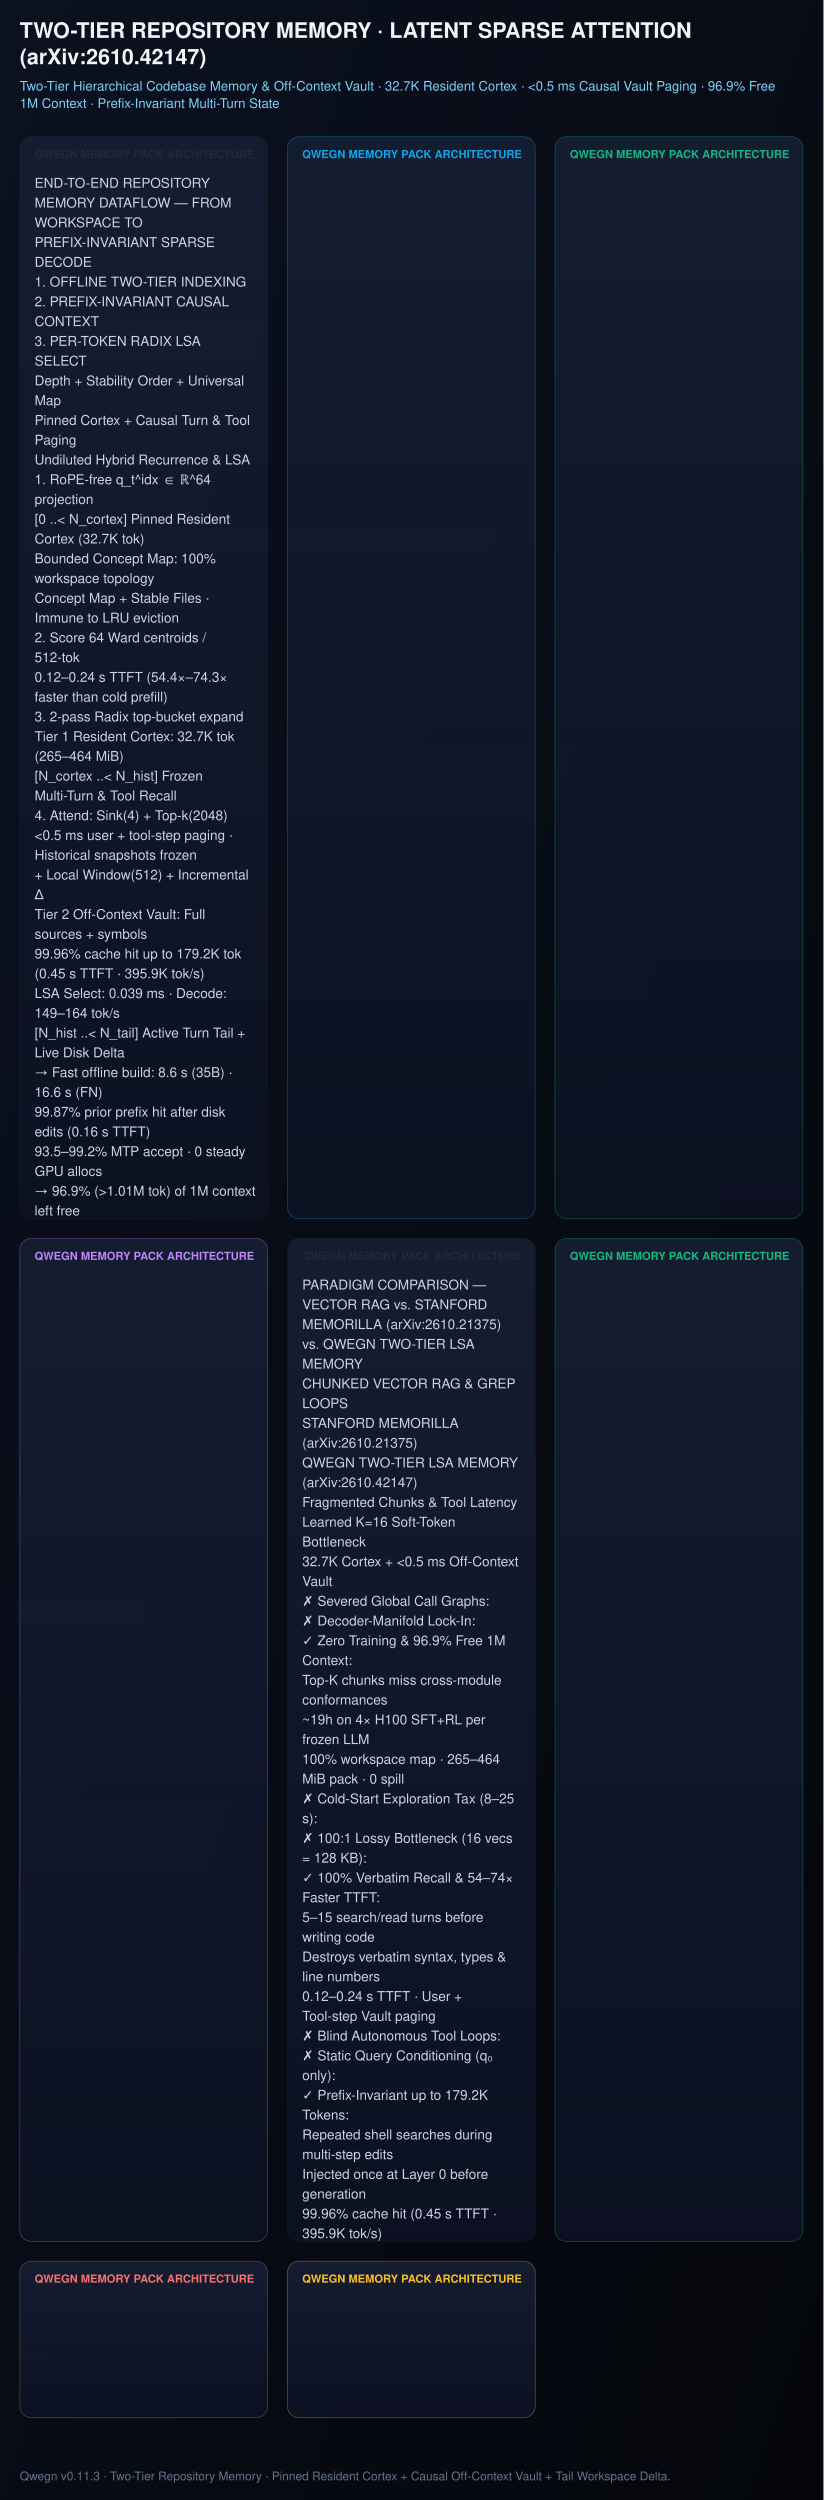
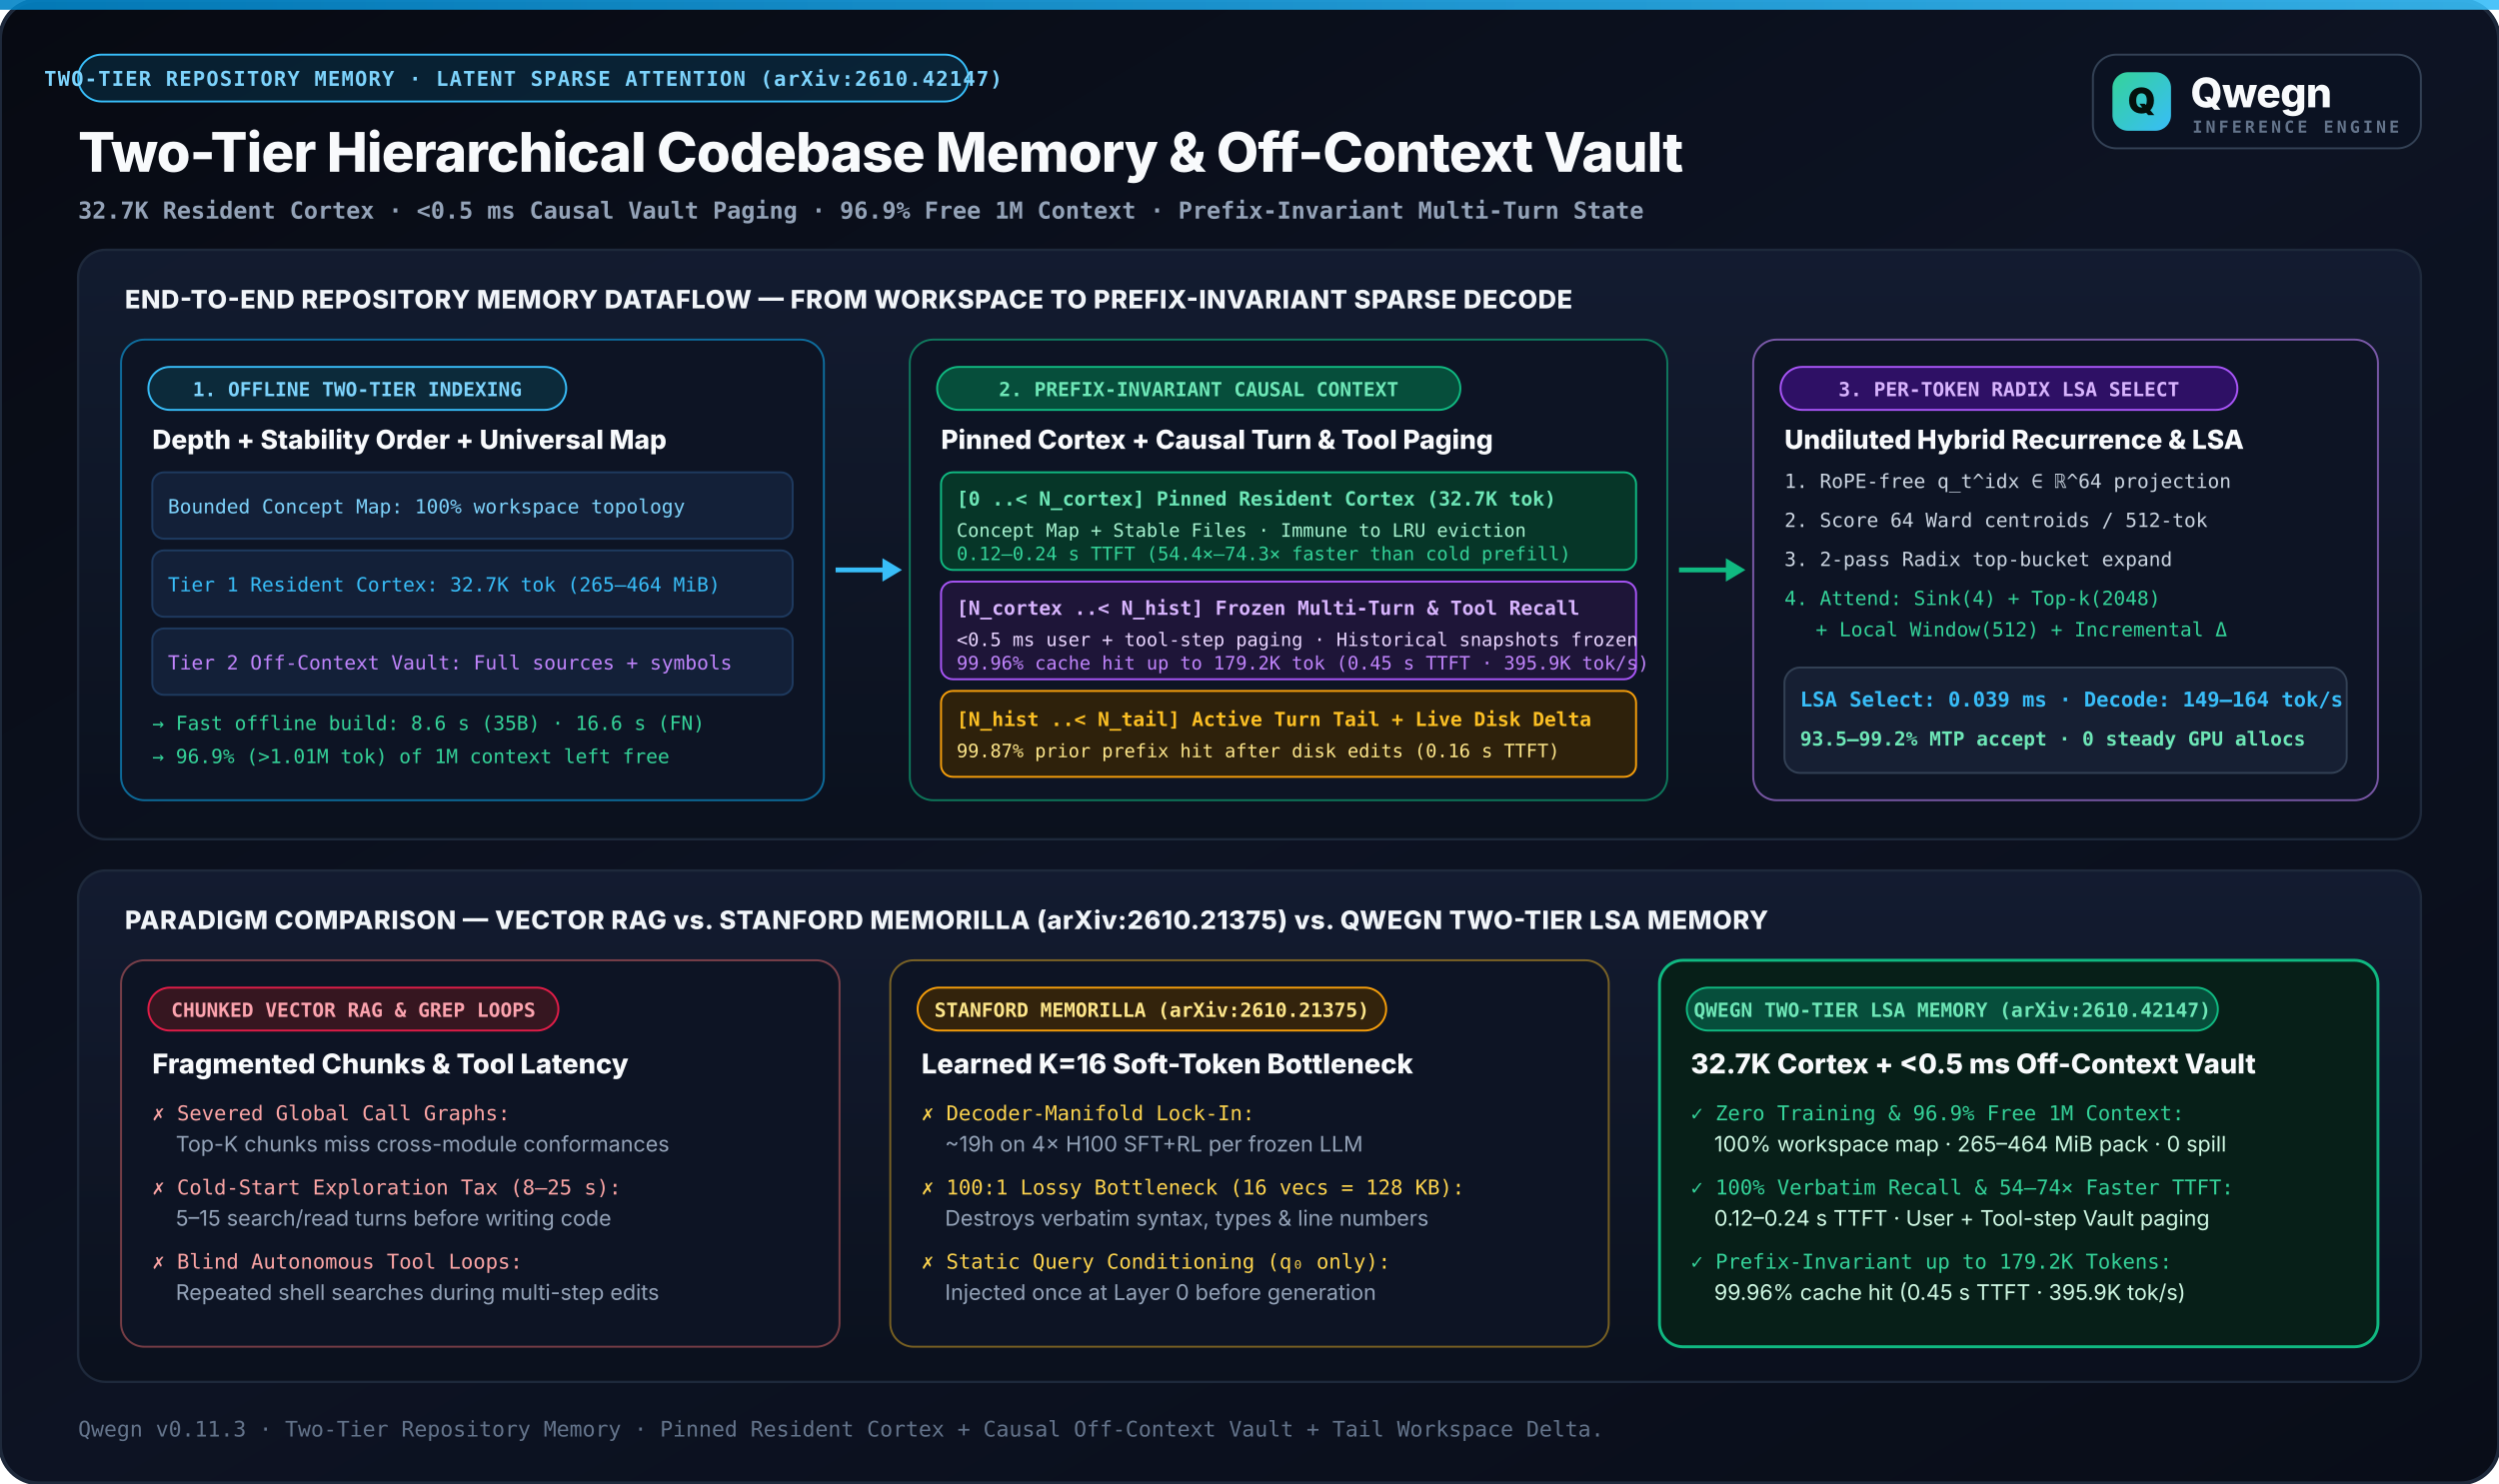
- <svg xmlns="http://www.w3.org/2000/svg" viewBox="0 0 1000 3036" width="1000" height="3036">
+ <svg xmlns="http://www.w3.org/2000/svg" viewBox="0 0 1280 760" width="1280" height="760">
  <defs>
-     <linearGradient id="bg" x1="0%" y1="0%" x2="100%" y2="100%">
-       <stop offset="0%" stop-color="#0b1120" />
-       <stop offset="100%" stop-color="#04060a" />
+     <linearGradient id="bg" x1="0" y1="0" x2="1" y2="1">
+       <stop offset="0" stop-color="#070a12" />
+       <stop offset="0.5" stop-color="#0d1323" />
+       <stop offset="1" stop-color="#090d18" />
    </linearGradient>
-     <linearGradient id="card" x1="0%" y1="0%" x2="0%" y2="100%">
-       <stop offset="0%" stop-color="#151d31" stop-opacity="0.97" />
-       <stop offset="100%" stop-color="#0c1122" stop-opacity="0.95" />
+     <linearGradient id="card" x1="0" y1="0" x2="0" y2="1">
+       <stop offset="0" stop-color="#131c31" stop-opacity="0.94" />
+       <stop offset="1" stop-color="#0b101d" stop-opacity="0.97" />
    </linearGradient>
+     <linearGradient id="cyGrad" x1="0" y1="0" x2="1" y2="0">
+       <stop offset="0" stop-color="#0284c7" />
+       <stop offset="1" stop-color="#38bdf8" />
+     </linearGradient>
+     <linearGradient id="mark" x1="0" y1="0" x2="1" y2="1">
+       <stop offset="0" stop-color="#34d399" />
+       <stop offset="1" stop-color="#38bdf8" />
+     </linearGradient>
+     <style>
+       .sans { font-family: -apple-system, BlinkMacSystemFont, "SF Pro Display", "Inter", system-ui, sans-serif; }
+       .mono { font-family: "SF Mono", "JetBrains Mono", Menlo, Consolas, monospace; }
+       .ct { font-size: 13px; font-weight: 800; fill: #f1f5f9; letter-spacing: 0.3px; }
+     </style>
  </defs>
-   <rect width="1000" height="3036" fill="url(#bg)" />
-   <text x="24" y="46" font-family="Helvetica Neue,Helvetica,Arial" font-size="26" font-weight="bold" fill="#f1f5f9">TWO-TIER REPOSITORY MEMORY · LATENT SPARSE ATTENTION</text>
-   <text x="24" y="78" font-family="Helvetica Neue,Helvetica,Arial" font-size="26" font-weight="bold" fill="#f1f5f9">(arXiv:2610.42147)</text>
-   <text x="24" y="110" font-family="Helvetica,Arial" font-size="16" fill="#7dd3fc">Two-Tier Hierarchical Codebase Memory &amp; Off-Context Vault · 32.7K Resident Cortex · &lt;0.5 ms Causal Vault Paging · 96.9% Free</text>
-   <text x="24" y="131" font-family="Helvetica,Arial" font-size="16" fill="#7dd3fc">1M Context · Prefix-Invariant Multi-Turn State</text>
-   <rect x="24" y="166" width="301" height="1314" rx="14" fill="url(#card)" stroke="#1e293b" stroke-opacity="0.35" />
-   <text x="42" y="192" font-family="Helvetica,Arial" font-size="13.5" font-weight="bold" fill="#1e293b">QWEGN MEMORY PACK ARCHITECTURE</text>
-   <text x="42" y="228" font-family="Helvetica,Arial" font-size="16.5" fill="#cbd5e1">END-TO-END REPOSITORY</text>
-   <text x="42" y="252" font-family="Helvetica,Arial" font-size="16.5" fill="#cbd5e1">MEMORY DATAFLOW — FROM</text>
-   <text x="42" y="276" font-family="Helvetica,Arial" font-size="16.5" fill="#cbd5e1">WORKSPACE TO</text>
-   <text x="42" y="300" font-family="Helvetica,Arial" font-size="16.5" fill="#cbd5e1">PREFIX-INVARIANT SPARSE</text>
-   <text x="42" y="324" font-family="Helvetica,Arial" font-size="16.5" fill="#cbd5e1">DECODE</text>
-   <text x="42" y="348" font-family="Helvetica,Arial" font-size="16.5" fill="#cbd5e1">1. OFFLINE TWO-TIER INDEXING</text>
-   <text x="42" y="372" font-family="Helvetica,Arial" font-size="16.5" fill="#cbd5e1">2. PREFIX-INVARIANT CAUSAL</text>
-   <text x="42" y="396" font-family="Helvetica,Arial" font-size="16.5" fill="#cbd5e1">CONTEXT</text>
-   <text x="42" y="420" font-family="Helvetica,Arial" font-size="16.5" fill="#cbd5e1">3. PER-TOKEN RADIX LSA</text>
-   <text x="42" y="444" font-family="Helvetica,Arial" font-size="16.5" fill="#cbd5e1">SELECT</text>
-   <text x="42" y="468" font-family="Helvetica,Arial" font-size="16.5" fill="#cbd5e1">Depth + Stability Order + Universal</text>
-   <text x="42" y="492" font-family="Helvetica,Arial" font-size="16.5" fill="#cbd5e1">Map</text>
-   <text x="42" y="516" font-family="Helvetica,Arial" font-size="16.5" fill="#cbd5e1">Pinned Cortex + Causal Turn &amp; Tool</text>
-   <text x="42" y="540" font-family="Helvetica,Arial" font-size="16.5" fill="#cbd5e1">Paging</text>
-   <text x="42" y="564" font-family="Helvetica,Arial" font-size="16.5" fill="#cbd5e1">Undiluted Hybrid Recurrence &amp; LSA</text>
-   <text x="42" y="588" font-family="Helvetica,Arial" font-size="16.5" fill="#cbd5e1">1. RoPE-free q_t^idx ∈ ℝ^64</text>
-   <text x="42" y="612" font-family="Helvetica,Arial" font-size="16.5" fill="#cbd5e1">projection</text>
-   <text x="42" y="636" font-family="Helvetica,Arial" font-size="16.5" fill="#cbd5e1">[0 ..&lt; N_cortex] Pinned Resident</text>
-   <text x="42" y="660" font-family="Helvetica,Arial" font-size="16.5" fill="#cbd5e1">Cortex (32.7K tok)</text>
-   <text x="42" y="684" font-family="Helvetica,Arial" font-size="16.5" fill="#cbd5e1">Bounded Concept Map: 100%</text>
-   <text x="42" y="708" font-family="Helvetica,Arial" font-size="16.5" fill="#cbd5e1">workspace topology</text>
-   <text x="42" y="732" font-family="Helvetica,Arial" font-size="16.5" fill="#cbd5e1">Concept Map + Stable Files ·</text>
-   <text x="42" y="756" font-family="Helvetica,Arial" font-size="16.5" fill="#cbd5e1">Immune to LRU eviction</text>
-   <text x="42" y="780" font-family="Helvetica,Arial" font-size="16.5" fill="#cbd5e1">2. Score 64 Ward centroids /</text>
-   <text x="42" y="804" font-family="Helvetica,Arial" font-size="16.5" fill="#cbd5e1">512-tok</text>
-   <text x="42" y="828" font-family="Helvetica,Arial" font-size="16.5" fill="#cbd5e1">0.12–0.24 s TTFT (54.4×–74.3×</text>
-   <text x="42" y="852" font-family="Helvetica,Arial" font-size="16.5" fill="#cbd5e1">faster than cold prefill)</text>
-   <text x="42" y="876" font-family="Helvetica,Arial" font-size="16.5" fill="#cbd5e1">3. 2-pass Radix top-bucket expand</text>
-   <text x="42" y="900" font-family="Helvetica,Arial" font-size="16.5" fill="#cbd5e1">Tier 1 Resident Cortex: 32.7K tok</text>
-   <text x="42" y="924" font-family="Helvetica,Arial" font-size="16.5" fill="#cbd5e1">(265–464 MiB)</text>
-   <text x="42" y="948" font-family="Helvetica,Arial" font-size="16.5" fill="#cbd5e1">[N_cortex ..&lt; N_hist] Frozen</text>
-   <text x="42" y="972" font-family="Helvetica,Arial" font-size="16.5" fill="#cbd5e1">Multi-Turn &amp; Tool Recall</text>
-   <text x="42" y="996" font-family="Helvetica,Arial" font-size="16.5" fill="#cbd5e1">4. Attend: Sink(4) + Top-k(2048)</text>
-   <text x="42" y="1020" font-family="Helvetica,Arial" font-size="16.5" fill="#cbd5e1">&lt;0.5 ms user + tool-step paging ·</text>
-   <text x="42" y="1044" font-family="Helvetica,Arial" font-size="16.5" fill="#cbd5e1">Historical snapshots frozen</text>
-   <text x="42" y="1068" font-family="Helvetica,Arial" font-size="16.5" fill="#cbd5e1">+ Local Window(512) + Incremental</text>
-   <text x="42" y="1092" font-family="Helvetica,Arial" font-size="16.5" fill="#cbd5e1">Δ</text>
-   <text x="42" y="1116" font-family="Helvetica,Arial" font-size="16.5" fill="#cbd5e1">Tier 2 Off-Context Vault: Full</text>
-   <text x="42" y="1140" font-family="Helvetica,Arial" font-size="16.5" fill="#cbd5e1">sources + symbols</text>
-   <text x="42" y="1164" font-family="Helvetica,Arial" font-size="16.5" fill="#cbd5e1">99.96% cache hit up to 179.2K tok</text>
-   <text x="42" y="1188" font-family="Helvetica,Arial" font-size="16.5" fill="#cbd5e1">(0.45 s TTFT · 395.9K tok/s)</text>
-   <text x="42" y="1212" font-family="Helvetica,Arial" font-size="16.5" fill="#cbd5e1">LSA Select: 0.039 ms · Decode:</text>
-   <text x="42" y="1236" font-family="Helvetica,Arial" font-size="16.5" fill="#cbd5e1">149–164 tok/s</text>
-   <text x="42" y="1260" font-family="Helvetica,Arial" font-size="16.5" fill="#cbd5e1">[N_hist ..&lt; N_tail] Active Turn Tail +</text>
-   <text x="42" y="1284" font-family="Helvetica,Arial" font-size="16.5" fill="#cbd5e1">Live Disk Delta</text>
-   <text x="42" y="1308" font-family="Helvetica,Arial" font-size="16.5" fill="#cbd5e1">→ Fast offline build: 8.6 s (35B) ·</text>
-   <text x="42" y="1332" font-family="Helvetica,Arial" font-size="16.5" fill="#cbd5e1">16.6 s (FN)</text>
-   <text x="42" y="1356" font-family="Helvetica,Arial" font-size="16.5" fill="#cbd5e1">99.87% prior prefix hit after disk</text>
-   <text x="42" y="1380" font-family="Helvetica,Arial" font-size="16.5" fill="#cbd5e1">edits (0.16 s TTFT)</text>
-   <text x="42" y="1404" font-family="Helvetica,Arial" font-size="16.5" fill="#cbd5e1">93.5–99.2% MTP accept · 0 steady</text>
-   <text x="42" y="1428" font-family="Helvetica,Arial" font-size="16.5" fill="#cbd5e1">GPU allocs</text>
-   <text x="42" y="1452" font-family="Helvetica,Arial" font-size="16.5" fill="#cbd5e1">→ 96.9% (&gt;1.01M tok) of 1M context</text>
-   <text x="42" y="1476" font-family="Helvetica,Arial" font-size="16.5" fill="#cbd5e1">left free</text>
-   <rect x="349" y="166" width="301" height="1314" rx="14" fill="url(#card)" stroke="#0ea5e9" stroke-opacity="0.35" />
-   <text x="367" y="192" font-family="Helvetica,Arial" font-size="13.5" font-weight="bold" fill="#0ea5e9">QWEGN MEMORY PACK ARCHITECTURE</text>
-   <rect x="674" y="166" width="301" height="1314" rx="14" fill="url(#card)" stroke="#10b981" stroke-opacity="0.35" />
-   <text x="692" y="192" font-family="Helvetica,Arial" font-size="13.5" font-weight="bold" fill="#10b981">QWEGN MEMORY PACK ARCHITECTURE</text>
-   <rect x="24" y="1504" width="301" height="1218" rx="14" fill="url(#card)" stroke="#c084fc" stroke-opacity="0.35" />
-   <text x="42" y="1530" font-family="Helvetica,Arial" font-size="13.5" font-weight="bold" fill="#c084fc">QWEGN MEMORY PACK ARCHITECTURE</text>
-   <rect x="349" y="1504" width="301" height="1218" rx="14" fill="url(#card)" stroke="#1e293b" stroke-opacity="0.35" />
-   <text x="367" y="1530" font-family="Helvetica,Arial" font-size="13.5" font-weight="bold" fill="#1e293b">QWEGN MEMORY PACK ARCHITECTURE</text>
-   <text x="367" y="1566" font-family="Helvetica,Arial" font-size="16.5" fill="#cbd5e1">PARADIGM COMPARISON —</text>
-   <text x="367" y="1590" font-family="Helvetica,Arial" font-size="16.5" fill="#cbd5e1">VECTOR RAG vs. STANFORD</text>
-   <text x="367" y="1614" font-family="Helvetica,Arial" font-size="16.5" fill="#cbd5e1">MEMORILLA (arXiv:2610.21375)</text>
-   <text x="367" y="1638" font-family="Helvetica,Arial" font-size="16.5" fill="#cbd5e1">vs. QWEGN TWO-TIER LSA</text>
-   <text x="367" y="1662" font-family="Helvetica,Arial" font-size="16.5" fill="#cbd5e1">MEMORY</text>
-   <text x="367" y="1686" font-family="Helvetica,Arial" font-size="16.5" fill="#cbd5e1">CHUNKED VECTOR RAG &amp; GREP</text>
-   <text x="367" y="1710" font-family="Helvetica,Arial" font-size="16.5" fill="#cbd5e1">LOOPS</text>
-   <text x="367" y="1734" font-family="Helvetica,Arial" font-size="16.5" fill="#cbd5e1">STANFORD MEMORILLA</text>
-   <text x="367" y="1758" font-family="Helvetica,Arial" font-size="16.5" fill="#cbd5e1">(arXiv:2610.21375)</text>
-   <text x="367" y="1782" font-family="Helvetica,Arial" font-size="16.5" fill="#cbd5e1">QWEGN TWO-TIER LSA MEMORY</text>
-   <text x="367" y="1806" font-family="Helvetica,Arial" font-size="16.5" fill="#cbd5e1">(arXiv:2610.42147)</text>
-   <text x="367" y="1830" font-family="Helvetica,Arial" font-size="16.5" fill="#cbd5e1">Fragmented Chunks &amp; Tool Latency</text>
-   <text x="367" y="1854" font-family="Helvetica,Arial" font-size="16.5" fill="#cbd5e1">Learned K=16 Soft-Token</text>
-   <text x="367" y="1878" font-family="Helvetica,Arial" font-size="16.5" fill="#cbd5e1">Bottleneck</text>
-   <text x="367" y="1902" font-family="Helvetica,Arial" font-size="16.5" fill="#cbd5e1">32.7K Cortex + &lt;0.5 ms Off-Context</text>
-   <text x="367" y="1926" font-family="Helvetica,Arial" font-size="16.5" fill="#cbd5e1">Vault</text>
-   <text x="367" y="1950" font-family="Helvetica,Arial" font-size="16.5" fill="#cbd5e1">✗ Severed Global Call Graphs:</text>
-   <text x="367" y="1974" font-family="Helvetica,Arial" font-size="16.5" fill="#cbd5e1">✗ Decoder-Manifold Lock-In:</text>
-   <text x="367" y="1998" font-family="Helvetica,Arial" font-size="16.5" fill="#cbd5e1">✓ Zero Training &amp; 96.9% Free 1M</text>
-   <text x="367" y="2022" font-family="Helvetica,Arial" font-size="16.5" fill="#cbd5e1">Context:</text>
-   <text x="367" y="2046" font-family="Helvetica,Arial" font-size="16.5" fill="#cbd5e1">Top-K chunks miss cross-module</text>
-   <text x="367" y="2070" font-family="Helvetica,Arial" font-size="16.5" fill="#cbd5e1">conformances</text>
-   <text x="367" y="2094" font-family="Helvetica,Arial" font-size="16.5" fill="#cbd5e1">~19h on 4× H100 SFT+RL per</text>
-   <text x="367" y="2118" font-family="Helvetica,Arial" font-size="16.5" fill="#cbd5e1">frozen LLM</text>
-   <text x="367" y="2142" font-family="Helvetica,Arial" font-size="16.5" fill="#cbd5e1">100% workspace map · 265–464</text>
-   <text x="367" y="2166" font-family="Helvetica,Arial" font-size="16.5" fill="#cbd5e1">MiB pack · 0 spill</text>
-   <text x="367" y="2190" font-family="Helvetica,Arial" font-size="16.5" fill="#cbd5e1">✗ Cold-Start Exploration Tax (8–25</text>
-   <text x="367" y="2214" font-family="Helvetica,Arial" font-size="16.5" fill="#cbd5e1">s):</text>
-   <text x="367" y="2238" font-family="Helvetica,Arial" font-size="16.5" fill="#cbd5e1">✗ 100:1 Lossy Bottleneck (16 vecs</text>
-   <text x="367" y="2262" font-family="Helvetica,Arial" font-size="16.5" fill="#cbd5e1">= 128 KB):</text>
-   <text x="367" y="2286" font-family="Helvetica,Arial" font-size="16.5" fill="#cbd5e1">✓ 100% Verbatim Recall &amp; 54–74×</text>
-   <text x="367" y="2310" font-family="Helvetica,Arial" font-size="16.5" fill="#cbd5e1">Faster TTFT:</text>
-   <text x="367" y="2334" font-family="Helvetica,Arial" font-size="16.5" fill="#cbd5e1">5–15 search/read turns before</text>
-   <text x="367" y="2358" font-family="Helvetica,Arial" font-size="16.5" fill="#cbd5e1">writing code</text>
-   <text x="367" y="2382" font-family="Helvetica,Arial" font-size="16.5" fill="#cbd5e1">Destroys verbatim syntax, types &amp;</text>
-   <text x="367" y="2406" font-family="Helvetica,Arial" font-size="16.5" fill="#cbd5e1">line numbers</text>
-   <text x="367" y="2430" font-family="Helvetica,Arial" font-size="16.5" fill="#cbd5e1">0.12–0.24 s TTFT · User +</text>
-   <text x="367" y="2454" font-family="Helvetica,Arial" font-size="16.5" fill="#cbd5e1">Tool-step Vault paging</text>
-   <text x="367" y="2478" font-family="Helvetica,Arial" font-size="16.5" fill="#cbd5e1">✗ Blind Autonomous Tool Loops:</text>
-   <text x="367" y="2502" font-family="Helvetica,Arial" font-size="16.5" fill="#cbd5e1">✗ Static Query Conditioning (q₀</text>
-   <text x="367" y="2526" font-family="Helvetica,Arial" font-size="16.5" fill="#cbd5e1">only):</text>
-   <text x="367" y="2550" font-family="Helvetica,Arial" font-size="16.5" fill="#cbd5e1">✓ Prefix-Invariant up to 179.2K</text>
-   <text x="367" y="2574" font-family="Helvetica,Arial" font-size="16.5" fill="#cbd5e1">Tokens:</text>
-   <text x="367" y="2598" font-family="Helvetica,Arial" font-size="16.5" fill="#cbd5e1">Repeated shell searches during</text>
-   <text x="367" y="2622" font-family="Helvetica,Arial" font-size="16.5" fill="#cbd5e1">multi-step edits</text>
-   <text x="367" y="2646" font-family="Helvetica,Arial" font-size="16.5" fill="#cbd5e1">Injected once at Layer 0 before</text>
-   <text x="367" y="2670" font-family="Helvetica,Arial" font-size="16.5" fill="#cbd5e1">generation</text>
-   <text x="367" y="2694" font-family="Helvetica,Arial" font-size="16.5" fill="#cbd5e1">99.96% cache hit (0.45 s TTFT ·</text>
-   <text x="367" y="2718" font-family="Helvetica,Arial" font-size="16.5" fill="#cbd5e1">395.9K tok/s)</text>
-   <rect x="674" y="1504" width="301" height="1218" rx="14" fill="url(#card)" stroke="#10b981" stroke-opacity="0.35" />
-   <text x="692" y="1530" font-family="Helvetica,Arial" font-size="13.5" font-weight="bold" fill="#10b981">QWEGN MEMORY PACK ARCHITECTURE</text>
-   <rect x="24" y="2746" width="301" height="190" rx="14" fill="url(#card)" stroke="#f87171" stroke-opacity="0.35" />
-   <text x="42" y="2772" font-family="Helvetica,Arial" font-size="13.5" font-weight="bold" fill="#f87171">QWEGN MEMORY PACK ARCHITECTURE</text>
-   <rect x="349" y="2746" width="301" height="190" rx="14" fill="url(#card)" stroke="#fbbf24" stroke-opacity="0.35" />
-   <text x="367" y="2772" font-family="Helvetica,Arial" font-size="13.5" font-weight="bold" fill="#fbbf24">QWEGN MEMORY PACK ARCHITECTURE</text>
-   <text x="24" y="3012" font-family="Helvetica,Arial" font-size="14.5" fill="#64748b">Qwegn v0.11.3 · Two-Tier Repository Memory · Pinned Resident Cortex + Causal Off-Context Vault + Tail Workspace Delta.</text>
+   <rect width="1280" height="760" rx="20" fill="url(#bg)" stroke="#1e293b" stroke-width="2" />
+   <rect x="0" y="0" width="1280" height="5" fill="url(#cyGrad)" opacity="0.9" />
+   <g transform="translate(40, 28)">
+     <rect width="456" height="24" rx="12" fill="#0ea5e9" fill-opacity="0.14" stroke="#38bdf8" />
+     <text x="228" y="16" text-anchor="middle" class="mono" font-size="10.5" font-weight="700" fill="#7dd3fc" letter-spacing="0.6">TWO-TIER REPOSITORY MEMORY · LATENT SPARSE ATTENTION (arXiv:2610.42147)</text>
+     <text x="0" y="60" class="sans" font-size="28" font-weight="800" fill="#f8fafc" letter-spacing="-0.4">Two-Tier Hierarchical Codebase Memory &amp; Off-Context Vault</text>
+     <text x="0" y="84" class="mono" font-size="12" font-weight="600" fill="#94a3b8">32.7K Resident Cortex · &lt;0.5 ms Causal Vault Paging · 96.9% Free 1M Context · Prefix-Invariant Multi-Turn State</text>
+   </g>
+   <g transform="translate(1072, 28)">
+     <rect width="168" height="48" rx="12" fill="#0b1222" stroke="#334155" stroke-width="1" />
+     <rect x="10" y="9" width="30" height="30" rx="8" fill="url(#mark)" />
+     <text x="25" y="30" text-anchor="middle" class="sans" font-size="18" font-weight="900" fill="#04110c">Q</text>
+     <text x="50" y="27" class="sans" font-size="21" font-weight="800" fill="#f8fafc" letter-spacing="-0.3">Qwegn</text>
+     <text x="51" y="40" class="mono" font-size="8.5" font-weight="700" fill="#64748b" letter-spacing="1.6">INFERENCE ENGINE</text>
+   </g>
+   <g transform="translate(40, 128)">
+     <rect width="1200" height="302" rx="14" fill="url(#card)" stroke="#1e293b" stroke-width="1.2" />
+     <text x="24" y="30" class="sans ct">END-TO-END REPOSITORY MEMORY DATAFLOW — FROM WORKSPACE TO PREFIX-INVARIANT SPARSE DECODE</text>
+     <g transform="translate(22, 46)">
+       <rect width="360" height="236" rx="12" fill="#0d1424" stroke="#0ea5e9" stroke-opacity="0.6" />
+       <rect x="14" y="14" width="214" height="22" rx="11" fill="#0c2a3a" stroke="#38bdf8" />
+       <text x="121" y="29" text-anchor="middle" class="mono" font-size="10" font-weight="700" fill="#7dd3fc">1. OFFLINE TWO-TIER INDEXING</text>
+       <text x="16" y="56" class="sans" font-size="13.5" font-weight="800" fill="#f8fafc">Depth + Stability Order + Universal Map</text>
+       <rect x="16" y="68" width="328" height="34" rx="6" fill="#132038" stroke="#1e3a5f" />
+       <text x="24" y="89" class="mono" font-size="10" fill="#7dd3fc">Bounded Concept Map: 100% workspace topology</text>
+       <rect x="16" y="108" width="328" height="34" rx="6" fill="#132038" stroke="#1e3a5f" />
+       <text x="24" y="129" class="mono" font-size="10" fill="#38bdf8">Tier 1 Resident Cortex: 32.7K tok (265–464 MiB)</text>
+       <rect x="16" y="148" width="328" height="34" rx="6" fill="#132038" stroke="#1e3a5f" />
+       <text x="24" y="169" class="mono" font-size="10" fill="#c084fc">Tier 2 Off-Context Vault: Full sources + symbols</text>
+       <text x="16" y="200" class="mono" font-size="10" fill="#34d399">→ Fast offline build: 8.6 s (35B) · 16.6 s (FN)</text>
+       <text x="16" y="217" class="mono" font-size="10" fill="#34d399">→ 96.9% (&gt;1.01M tok) of 1M context left free</text>
+     </g>
+     <g transform="translate(388, 154)">
+       <line x1="0" y1="10" x2="26" y2="10" stroke="#38bdf8" stroke-width="2.5" />
+       <polygon points="24,4 34,10 24,16" fill="#38bdf8" />
+     </g>
+     <g transform="translate(426, 46)">
+       <rect width="388" height="236" rx="12" fill="#0d1424" stroke="#10b981" stroke-opacity="0.6" />
+       <rect x="14" y="14" width="268" height="22" rx="11" fill="#064e3b" stroke="#10b981" />
+       <text x="148" y="29" text-anchor="middle" class="mono" font-size="10" font-weight="700" fill="#6ee7b7">2. PREFIX-INVARIANT CAUSAL CONTEXT</text>
+       <text x="16" y="56" class="sans" font-size="13.5" font-weight="800" fill="#f8fafc">Pinned Cortex + Causal Turn &amp; Tool Paging</text>
+       <rect x="16" y="68" width="356" height="50" rx="6" fill="#063628" stroke="#10b981" />
+       <text x="24" y="85" class="mono" font-size="10" font-weight="700" fill="#6ee7b7">[0 ..&lt; N_cortex] Pinned Resident Cortex (32.7K tok)</text>
+       <text x="24" y="101" class="mono" font-size="9.5" fill="#a7f3d0">Concept Map + Stable Files · Immune to LRU eviction</text>
+       <text x="24" y="113" class="mono" font-size="9.5" fill="#34d399">0.12–0.24 s TTFT (54.4×–74.3× faster than cold prefill)</text>
+       <rect x="16" y="124" width="356" height="50" rx="6" fill="#1e1538" stroke="#a855f7" />
+       <text x="24" y="141" class="mono" font-size="10" font-weight="700" fill="#d8b4fe">[N_cortex ..&lt; N_hist] Frozen Multi-Turn &amp; Tool Recall</text>
+       <text x="24" y="157" class="mono" font-size="9.5" fill="#e9d5ff">&lt;0.5 ms user + tool-step paging · Historical snapshots frozen</text>
+       <text x="24" y="169" class="mono" font-size="9.5" fill="#c084fc">99.96% cache hit up to 179.2K tok (0.45 s TTFT · 395.9K tok/s)</text>
+       <rect x="16" y="180" width="356" height="44" rx="6" fill="#2e210b" stroke="#f59e0b" />
+       <text x="24" y="198" class="mono" font-size="10" font-weight="700" fill="#fbbf24">[N_hist ..&lt; N_tail] Active Turn Tail + Live Disk Delta</text>
+       <text x="24" y="214" class="mono" font-size="9.5" fill="#fde68a">99.87% prior prefix hit after disk edits (0.16 s TTFT)</text>
+     </g>
+     <g transform="translate(820, 154)">
+       <line x1="0" y1="10" x2="26" y2="10" stroke="#10b981" stroke-width="2.5" />
+       <polygon points="24,4 34,10 24,16" fill="#10b981" />
+     </g>
+     <g transform="translate(858, 46)">
+       <rect width="320" height="236" rx="12" fill="#0d1424" stroke="#c084fc" stroke-opacity="0.6" />
+       <rect x="14" y="14" width="234" height="22" rx="11" fill="#2e1065" stroke="#a855f7" />
+       <text x="131" y="29" text-anchor="middle" class="mono" font-size="10" font-weight="700" fill="#d8b4fe">3. PER-TOKEN RADIX LSA SELECT</text>
+       <text x="16" y="56" class="sans" font-size="13.5" font-weight="800" fill="#f8fafc">Undiluted Hybrid Recurrence &amp; LSA</text>
+       <text x="16" y="76" class="mono" font-size="10" fill="#cbd5e1">1. RoPE-free q_t^idx ∈ ℝ^64 projection</text>
+       <text x="16" y="96" class="mono" font-size="10" fill="#cbd5e1">2. Score 64 Ward centroids / 512-tok</text>
+       <text x="16" y="116" class="mono" font-size="10" fill="#cbd5e1">3. 2-pass Radix top-bucket expand</text>
+       <text x="16" y="136" class="mono" font-size="10" fill="#34d399">4. Attend: Sink(4) + Top-k(2048)</text>
+       <text x="32" y="152" class="mono" font-size="10" fill="#34d399">+ Local Window(512) + Incremental Δ</text>
+       <rect x="16" y="168" width="288" height="54" rx="8" fill="#161f33" stroke="#334155" />
+       <text x="24" y="188" class="mono" font-size="10.5" font-weight="800" fill="#38bdf8">LSA Select: 0.039 ms · Decode: 149–164 tok/s</text>
+       <text x="24" y="208" class="mono" font-size="10" font-weight="600" fill="#6ee7b7">93.5–99.2% MTP accept · 0 steady GPU allocs</text>
+     </g>
+   </g>
+   <g transform="translate(40, 446)">
+     <rect width="1200" height="262" rx="14" fill="url(#card)" stroke="#1e293b" stroke-width="1.2" />
+     <text x="24" y="30" class="sans ct">PARADIGM COMPARISON — VECTOR RAG vs. STANFORD MEMORILLA (arXiv:2610.21375) vs. QWEGN TWO-TIER LSA MEMORY</text>
+     <g transform="translate(22, 46)">
+       <rect width="368" height="198" rx="12" fill="#0d1424" stroke="#f87171" stroke-opacity="0.45" />
+       <rect x="14" y="14" width="210" height="22" rx="11" fill="#361620" stroke="#e11d48" />
+       <text x="119" y="29" text-anchor="middle" class="mono" font-size="10" font-weight="700" fill="#fda4af">CHUNKED VECTOR RAG &amp; GREP LOOPS</text>
+       <text x="16" y="58" class="sans" font-size="14" font-weight="800" fill="#f8fafc">Fragmented Chunks &amp; Tool Latency</text>
+       <text x="16" y="82" class="mono" font-size="10.5" fill="#fca5a5">✗ Severed Global Call Graphs:</text>
+       <text x="28" y="98" class="sans" font-size="11" fill="#94a3b8">Top-K chunks miss cross-module conformances</text>
+       <text x="16" y="120" class="mono" font-size="10.5" fill="#fca5a5">✗ Cold-Start Exploration Tax (8–25 s):</text>
+       <text x="28" y="136" class="sans" font-size="11" fill="#94a3b8">5–15 search/read turns before writing code</text>
+       <text x="16" y="158" class="mono" font-size="10.5" fill="#fca5a5">✗ Blind Autonomous Tool Loops:</text>
+       <text x="28" y="174" class="sans" font-size="11" fill="#94a3b8">Repeated shell searches during multi-step edits</text>
+     </g>
+     <g transform="translate(416, 46)">
+       <rect width="368" height="198" rx="12" fill="#0d1424" stroke="#fbbf24" stroke-opacity="0.45" />
+       <rect x="14" y="14" width="240" height="22" rx="11" fill="#33230c" stroke="#f59e0b" />
+       <text x="134" y="29" text-anchor="middle" class="mono" font-size="10" font-weight="700" fill="#fde68a">STANFORD MEMORILLA (arXiv:2610.21375)</text>
+       <text x="16" y="58" class="sans" font-size="14" font-weight="800" fill="#f8fafc">Learned K=16 Soft-Token Bottleneck</text>
+       <text x="16" y="82" class="mono" font-size="10.5" fill="#fcd34d">✗ Decoder-Manifold Lock-In:</text>
+       <text x="28" y="98" class="sans" font-size="11" fill="#94a3b8">~19h on 4× H100 SFT+RL per frozen LLM</text>
+       <text x="16" y="120" class="mono" font-size="10.5" fill="#fcd34d">✗ 100:1 Lossy Bottleneck (16 vecs = 128 KB):</text>
+       <text x="28" y="136" class="sans" font-size="11" fill="#94a3b8">Destroys verbatim syntax, types &amp; line numbers</text>
+       <text x="16" y="158" class="mono" font-size="10.5" fill="#fcd34d">✗ Static Query Conditioning (q₀ only):</text>
+       <text x="28" y="174" class="sans" font-size="11" fill="#94a3b8">Injected once at Layer 0 before generation</text>
+     </g>
+     <g transform="translate(810, 46)">
+       <rect width="368" height="198" rx="12" fill="#071f18" stroke="#10b981" stroke-width="1.5" />
+       <rect x="14" y="14" width="272" height="22" rx="11" fill="#064e3b" stroke="#10b981" />
+       <text x="150" y="29" text-anchor="middle" class="mono" font-size="10" font-weight="700" fill="#6ee7b7">QWEGN TWO-TIER LSA MEMORY (arXiv:2610.42147)</text>
+       <text x="16" y="58" class="sans" font-size="14" font-weight="800" fill="#f8fafc">32.7K Cortex + &lt;0.5 ms Off-Context Vault</text>
+       <text x="16" y="82" class="mono" font-size="10.5" fill="#34d399">✓ Zero Training &amp; 96.9% Free 1M Context:</text>
+       <text x="28" y="98" class="sans" font-size="11" fill="#d1fae5">100% workspace map · 265–464 MiB pack · 0 spill</text>
+       <text x="16" y="120" class="mono" font-size="10.5" fill="#34d399">✓ 100% Verbatim Recall &amp; 54–74× Faster TTFT:</text>
+       <text x="28" y="136" class="sans" font-size="11" fill="#d1fae5">0.12–0.24 s TTFT · User + Tool-step Vault paging</text>
+       <text x="16" y="158" class="mono" font-size="10.5" fill="#34d399">✓ Prefix-Invariant up to 179.2K Tokens:</text>
+       <text x="28" y="174" class="sans" font-size="11" fill="#d1fae5">99.96% cache hit (0.45 s TTFT · 395.9K tok/s)</text>
+     </g>
+   </g>
+   <text x="40" y="736" class="mono" font-size="11" fill="#64748b">Qwegn v0.11.3 · Two-Tier Repository Memory · Pinned Resident Cortex + Causal Off-Context Vault + Tail Workspace Delta.</text>
</svg>
